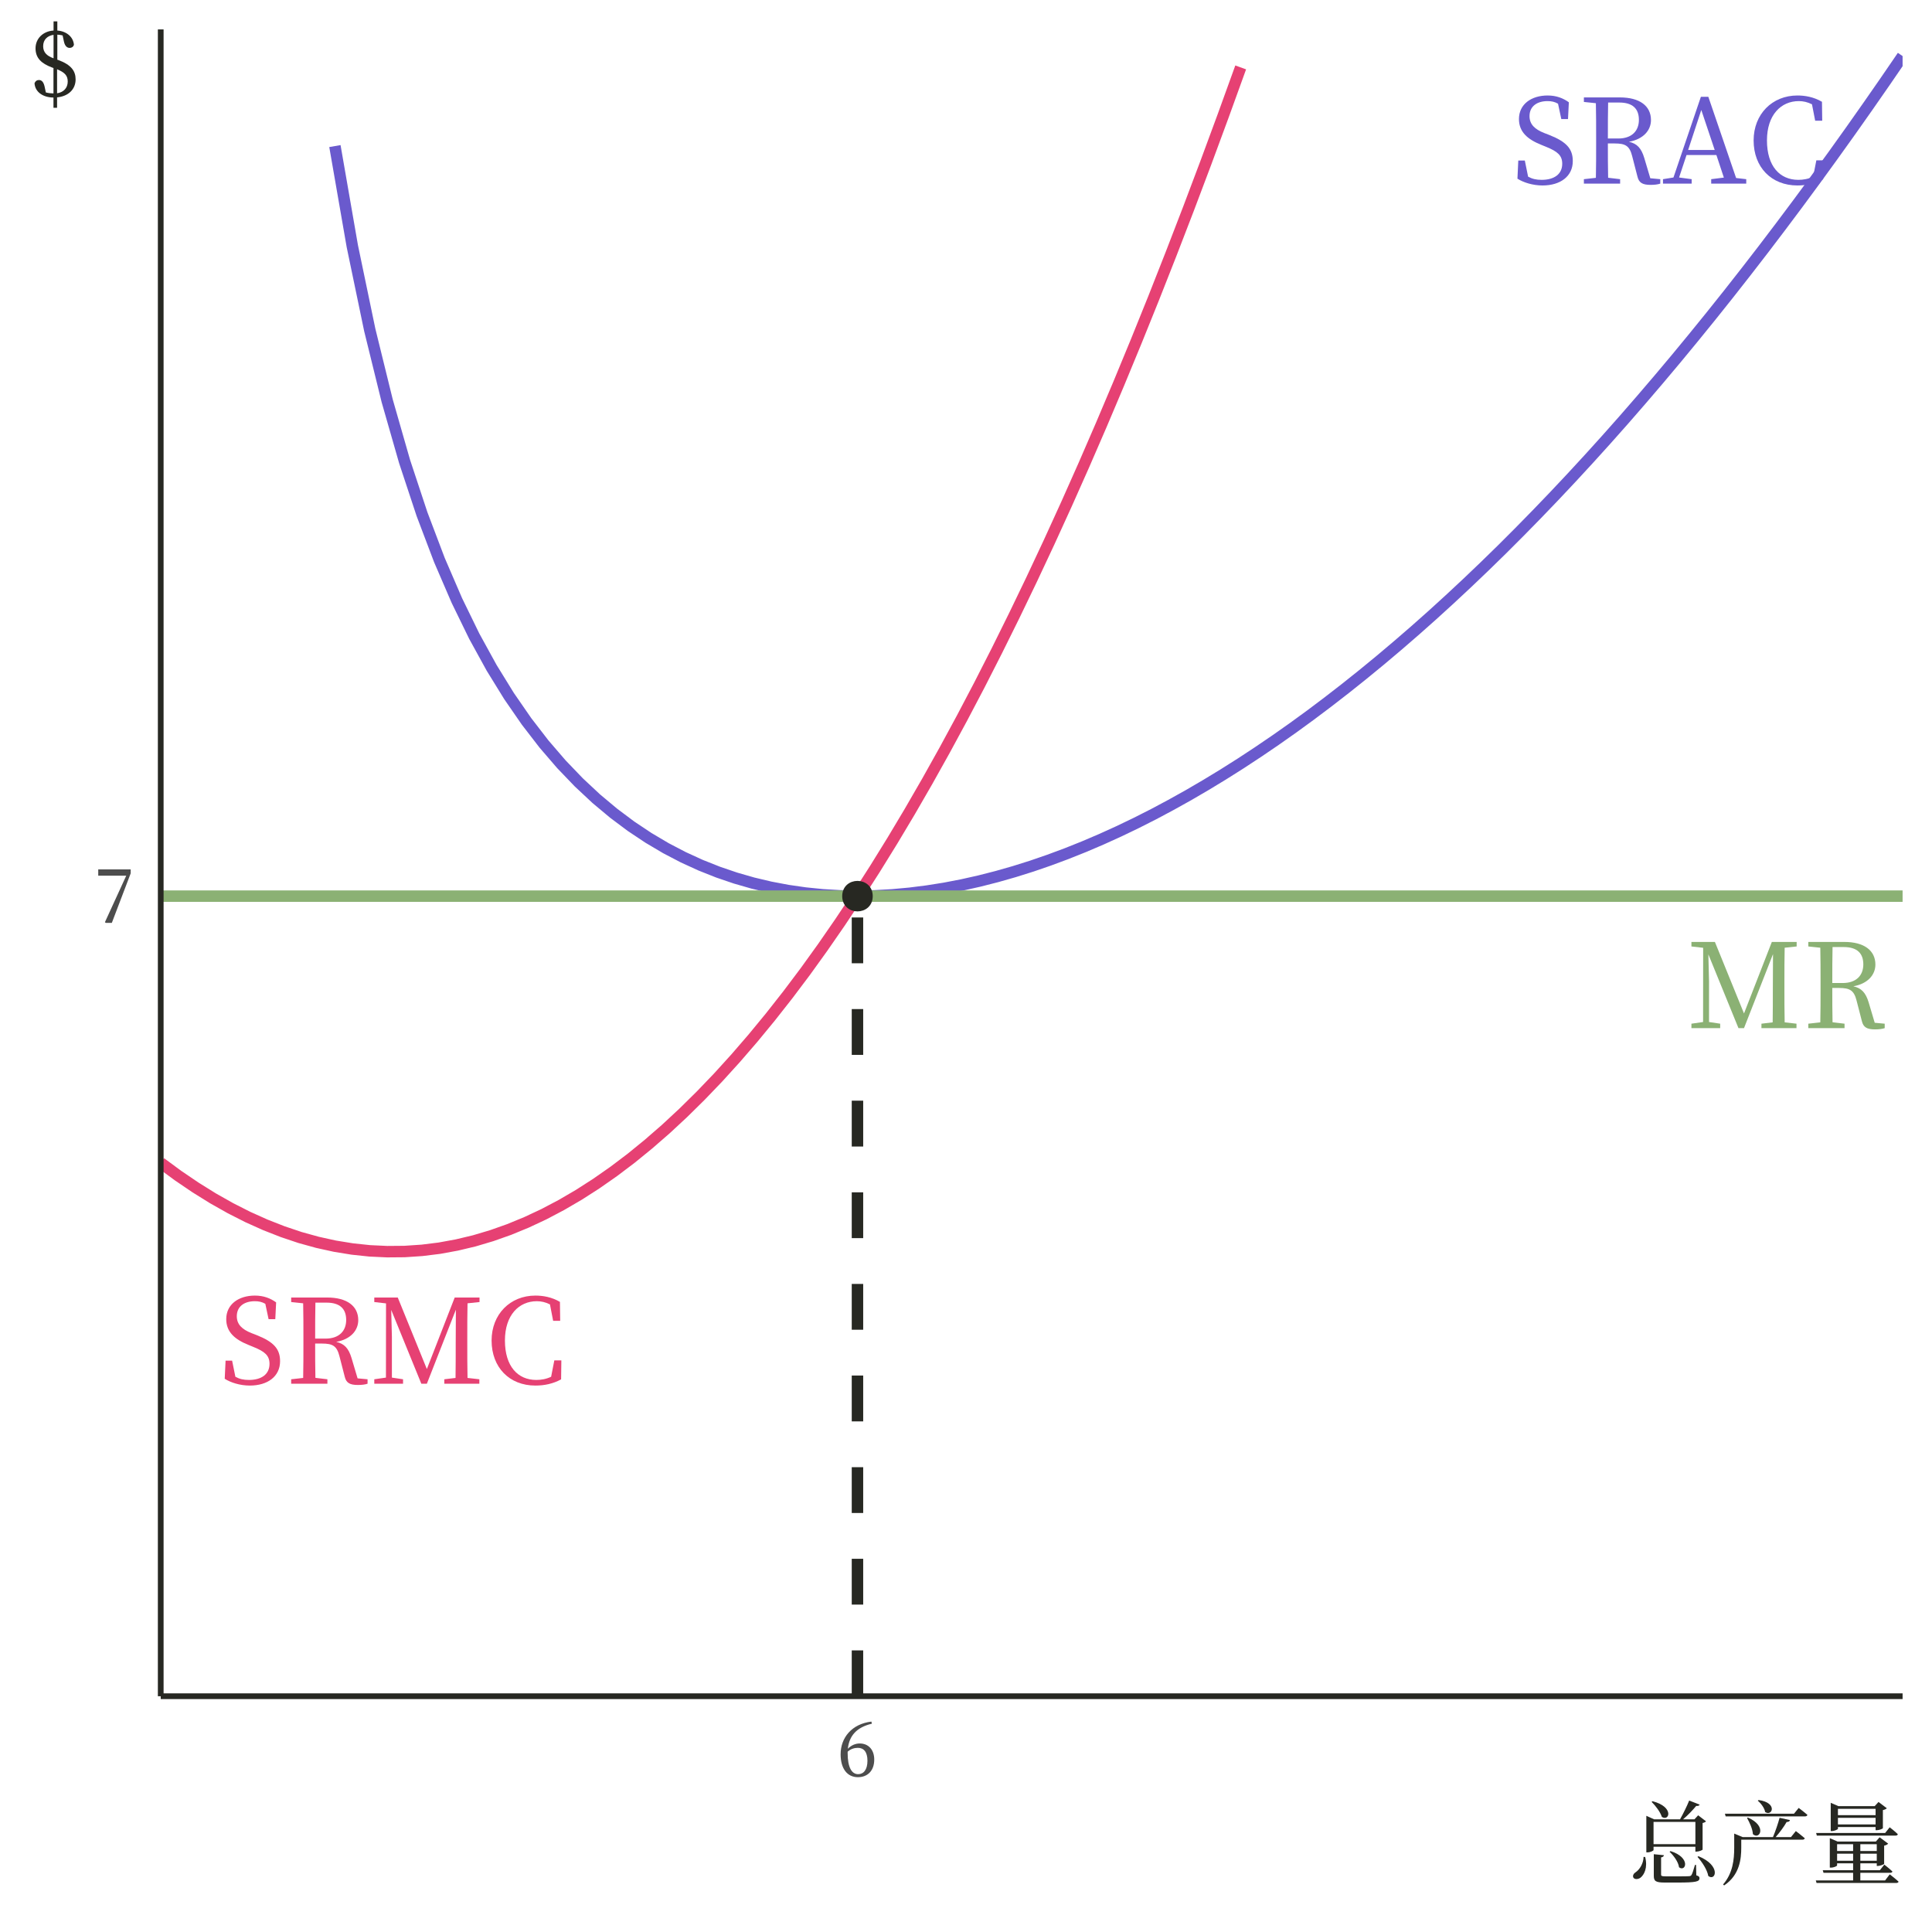
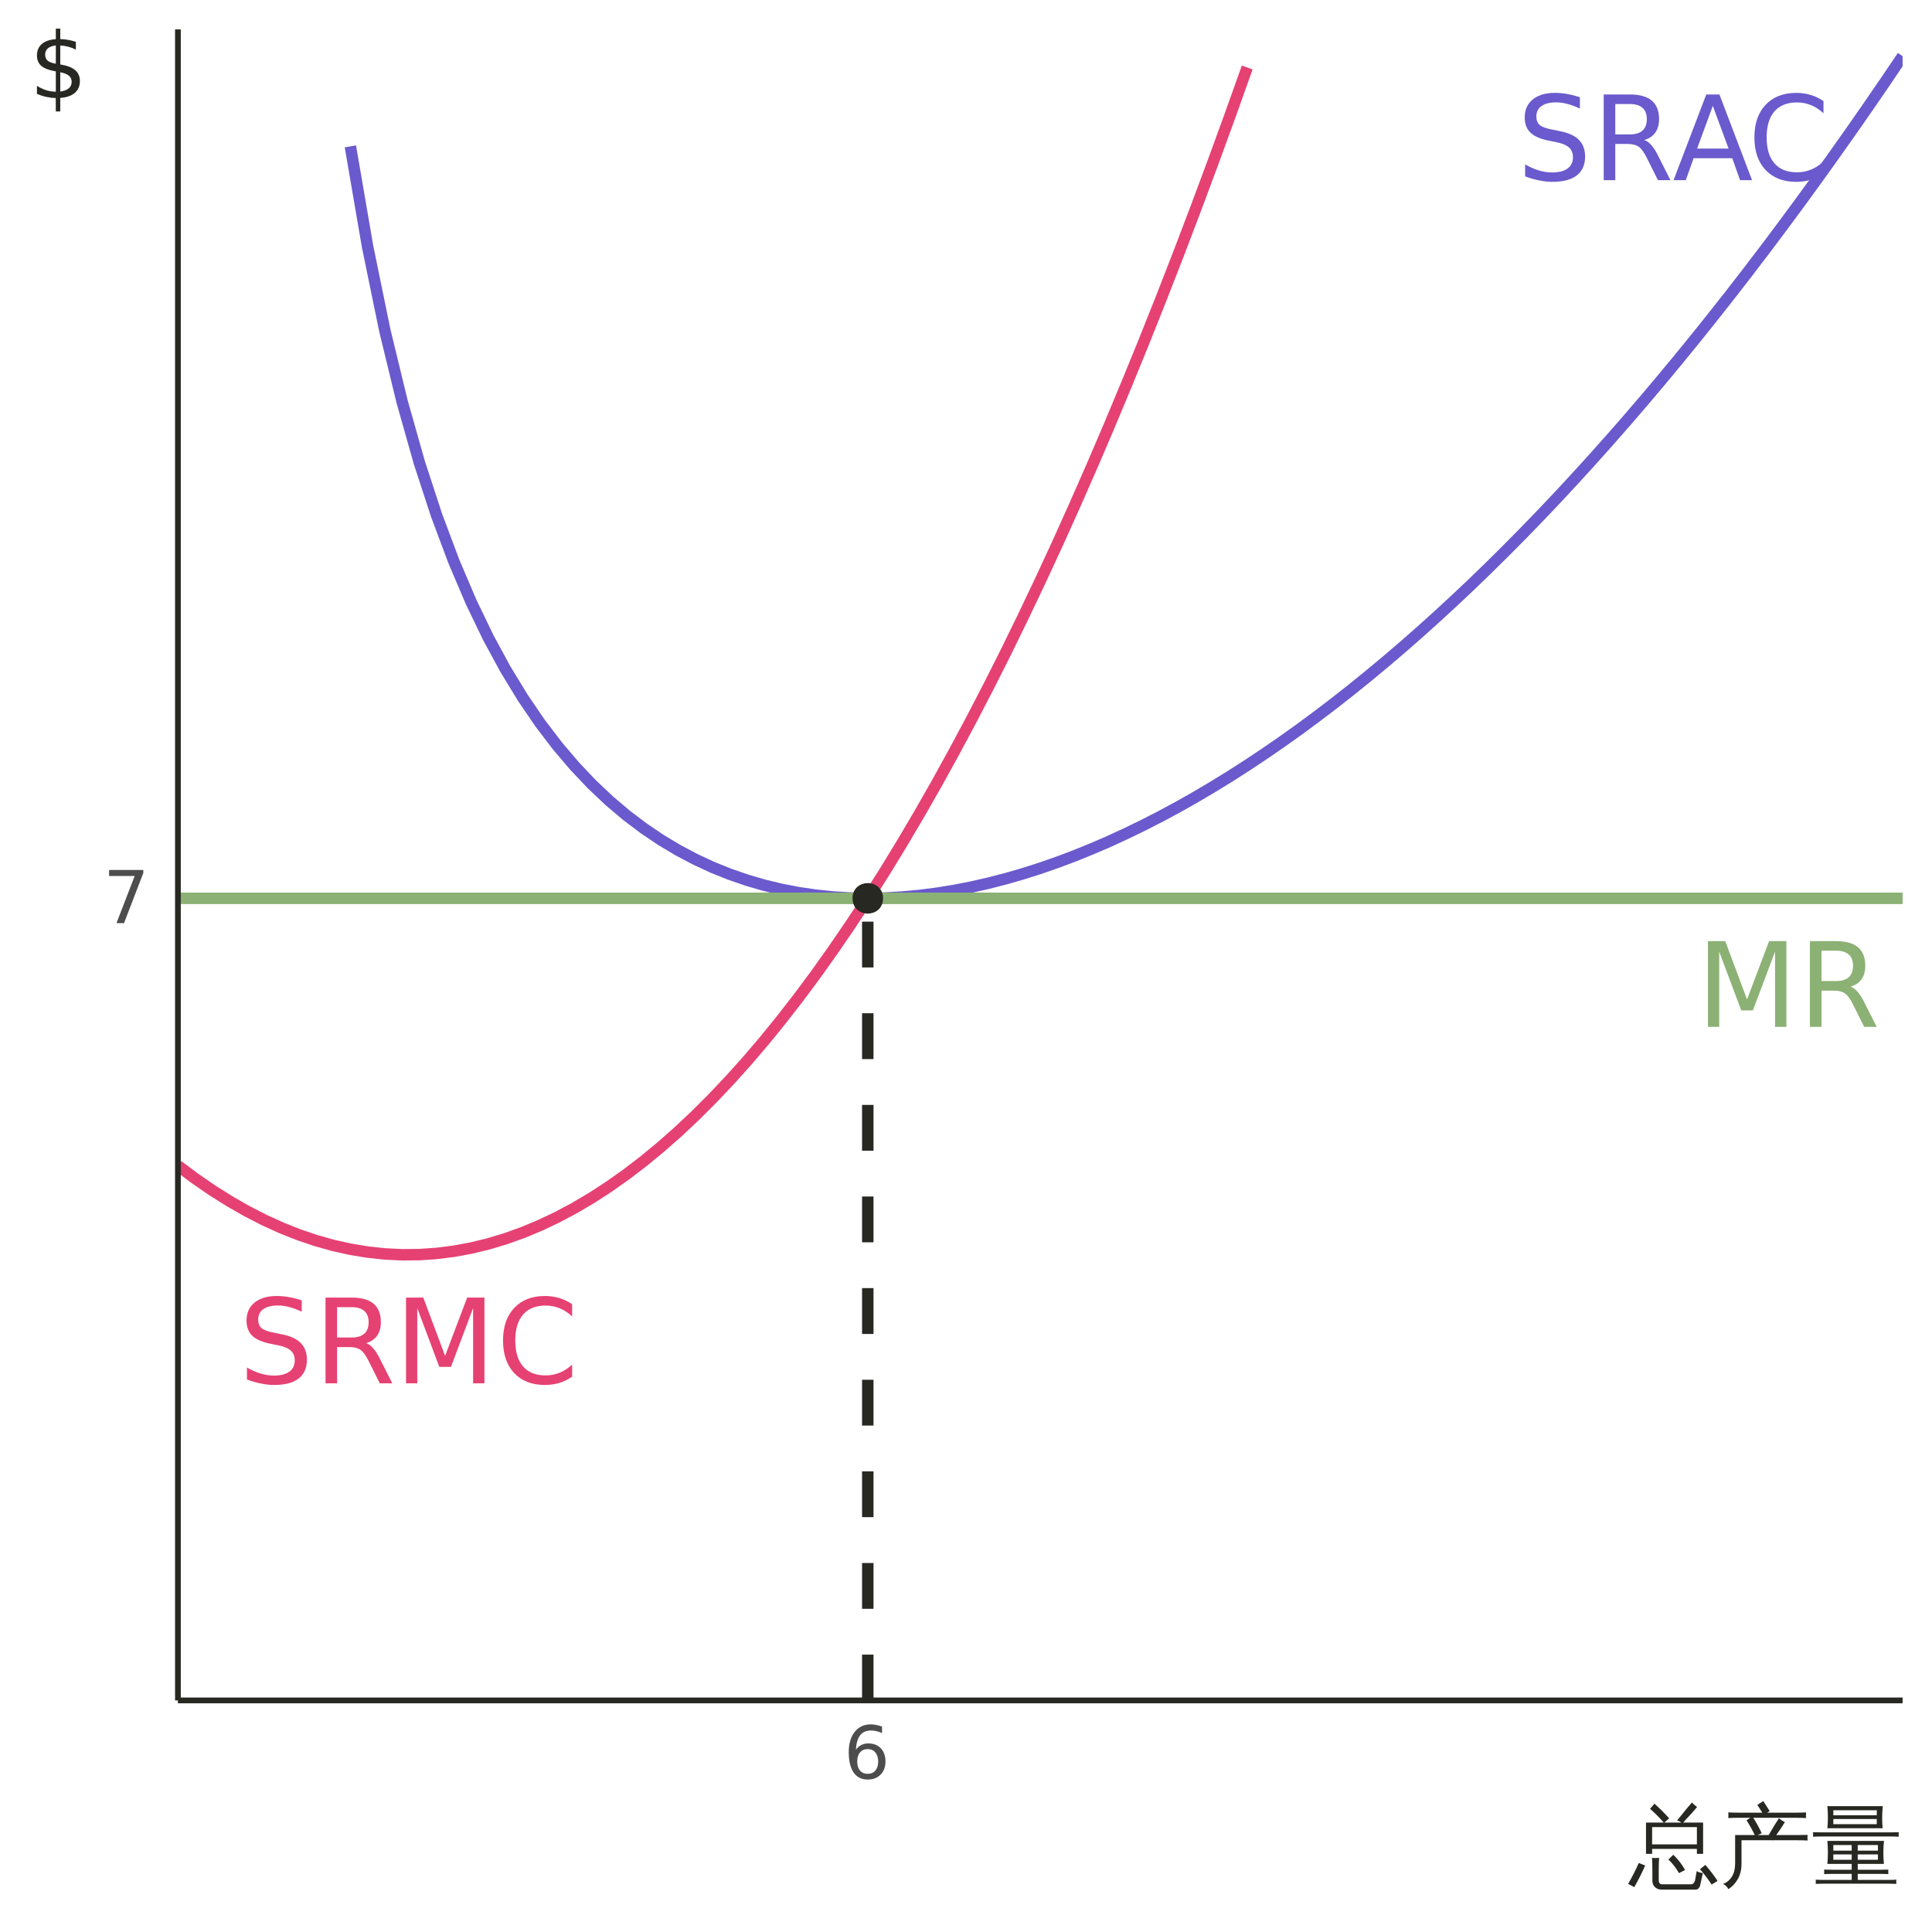
- <svg xmlns="http://www.w3.org/2000/svg" xmlns:xlink="http://www.w3.org/1999/xlink" width="360pt" height="360pt" viewBox="0 0 360 360" version="1.1">
+ <svg xmlns="http://www.w3.org/2000/svg" xmlns:xlink="http://www.w3.org/1999/xlink" width="360" height="360" viewBox="0 0 360 360">
  <defs>
    <g>
-       <symbol overflow="visible" id="glyph0-0">
-         <path style="stroke:none;" d="M 2.188 2.625 L 19.719 2.625 L 19.719 -19.281 L 2.188 -19.281 Z M 10.953 -9.219 L 3.984 -18.188 L 17.922 -18.188 Z M 11.656 -8.328 L 18.625 -17.281 L 18.625 0.641 Z M 3.984 1.531 L 10.953 -7.422 L 17.922 1.531 Z M 3.281 -17.281 L 10.25 -8.328 L 3.281 0.641 Z M 3.281 -17.281 " />
-       </symbol>
-       <symbol overflow="visible" id="glyph0-1">
-         <path style="stroke:none;" d="M 6 -9.438 C 4.266 -10.125 3.281 -11.047 3.281 -12.578 C 3.281 -14.422 4.703 -15.375 6.641 -15.375 C 7.375 -15.375 7.969 -15.25 8.594 -14.891 L 9.203 -12.031 L 10.453 -12.031 L 10.609 -15.156 C 9.547 -15.922 8.281 -16.422 6.656 -16.422 C 3.641 -16.422 1.312 -14.812 1.312 -12.031 C 1.312 -9.609 2.953 -8.234 5.453 -7.234 L 6.359 -6.859 C 8.5 -6 9.375 -5.25 9.375 -3.703 C 9.375 -1.75 7.859 -0.703 5.547 -0.703 C 4.516 -0.703 3.797 -0.875 3.016 -1.297 L 2.406 -4.297 L 1.188 -4.297 L 1.031 -0.922 C 2.125 -0.219 3.875 0.344 5.703 0.344 C 9.031 0.344 11.344 -1.359 11.344 -4.203 C 11.344 -6.469 10.172 -7.797 6.969 -9.062 Z M 6 -9.438 " />
-       </symbol>
-       <symbol overflow="visible" id="glyph0-2">
-         <path style="stroke:none;" d="M 5.547 -8.406 C 5.547 -10.891 5.547 -12.984 5.594 -15.109 L 7.672 -15.109 C 10.188 -15.109 11.328 -13.938 11.328 -11.875 C 11.328 -9.875 10.062 -8.406 7.484 -8.406 Z M 13.453 -1 L 12.328 -4.781 C 11.781 -6.609 10.969 -7.469 9.469 -7.797 C 12.203 -8.281 13.578 -9.969 13.578 -11.844 C 13.578 -14.5 11.438 -16.062 7.797 -16.062 L 1.078 -16.062 L 1.078 -15.219 L 3.312 -14.984 C 3.359 -12.875 3.359 -10.75 3.359 -8.609 L 3.359 -7.422 C 3.359 -5.281 3.359 -3.172 3.312 -1.078 L 1.078 -0.828 L 1.078 0 L 7.828 0 L 7.828 -0.828 L 5.594 -1.094 C 5.547 -3.156 5.547 -5.25 5.547 -7.484 L 6.812 -7.484 C 8.812 -7.484 9.594 -7.047 10.078 -5.109 L 11.062 -1.297 C 11.328 -0.172 12 0.234 13.5 0.234 C 14.234 0.234 14.859 0.156 15.312 0 L 15.312 -0.828 Z M 13.453 -1 " />
-       </symbol>
-       <symbol overflow="visible" id="glyph0-3">
-         <path style="stroke:none;" d="M 4.859 -6.266 L 7.312 -13.719 L 9.812 -6.266 Z M 13.797 -1.047 L 8.625 -16.172 L 7.234 -16.172 L 2.125 -1.141 L 0.172 -0.828 L 0.172 0 L 5.516 0 L 5.516 -0.828 L 3.172 -1.141 L 4.562 -5.328 L 10.125 -5.328 L 11.516 -1.125 L 9.156 -0.828 L 9.156 0 L 15.688 0 L 15.688 -0.828 Z M 13.797 -1.047 " />
-       </symbol>
-       <symbol overflow="visible" id="glyph0-4">
-         <path style="stroke:none;" d="M 12.844 -4.344 L 12.25 -1.297 C 11.328 -0.859 10.391 -0.703 9.484 -0.703 C 6.047 -0.703 3.641 -3.234 3.641 -8.047 C 3.641 -12.812 6.266 -15.375 9.578 -15.375 C 10.391 -15.375 11.188 -15.203 12.031 -14.781 L 12.625 -11.719 L 13.938 -11.719 L 13.891 -15.25 C 12.312 -16.172 10.688 -16.422 9.312 -16.422 C 4.625 -16.422 1.156 -12.953 1.156 -8.047 C 1.156 -3.047 4.469 0.344 9.312 0.344 C 11.016 0.344 12.625 0 14.109 -0.812 L 14.156 -4.344 Z M 12.844 -4.344 " />
-       </symbol>
-       <symbol overflow="visible" id="glyph0-5">
-         <path style="stroke:none;" d="M 20.531 -15.219 L 20.531 -16.062 L 15.906 -16.062 L 10.719 -2.734 L 5.297 -16.062 L 0.922 -16.062 L 0.922 -15.219 L 3.109 -14.969 L 3.094 -1.141 L 0.922 -0.828 L 0.922 0 L 6.281 0 L 6.281 -0.828 L 4.203 -1.141 L 4.203 -8.734 C 4.203 -8.844 4.125 -11.656 4.078 -13.75 L 9.688 0 L 10.719 0 L 16.125 -13.797 L 16.094 -7.359 C 16.094 -5.25 16.094 -3.156 16.062 -1.078 L 13.969 -0.828 L 13.969 0 L 20.5 0 L 20.5 -0.828 L 18.297 -1.078 C 18.25 -3.203 18.25 -5.328 18.25 -7.422 L 18.25 -8.609 C 18.25 -10.75 18.25 -12.906 18.297 -14.984 Z M 20.531 -15.219 " />
-       </symbol>
-       <symbol overflow="visible" id="glyph1-0">
-         <path style="stroke:none;" d="M 1.359 1.625 L 12.234 1.625 L 12.234 -11.969 L 1.359 -11.969 Z M 6.797 -5.719 L 2.469 -11.281 L 11.125 -11.281 Z M 7.234 -5.172 L 11.547 -10.719 L 11.547 0.391 Z M 2.469 0.953 L 6.797 -4.609 L 11.125 0.953 Z M 2.031 -10.719 L 6.359 -5.172 L 2.031 0.391 Z M 2.031 -10.719 " />
-       </symbol>
-       <symbol overflow="visible" id="glyph1-1">
-         <path style="stroke:none;" d="M 0.75 -9.969 L 0.75 -8.797 L 5.969 -8.797 L 2 -0.141 L 2.141 0 L 3.281 0 L 6.797 -9.234 L 6.797 -9.969 Z M 0.75 -9.969 " />
-       </symbol>
-       <symbol overflow="visible" id="glyph1-2">
-         <path style="stroke:none;" d="M 1.906 -4.562 C 2.484 -5.094 3.188 -5.281 3.812 -5.281 C 4.875 -5.281 5.594 -4.547 5.594 -2.875 C 5.594 -1.203 4.875 -0.375 3.859 -0.375 C 2.641 -0.375 1.906 -1.688 1.906 -4.266 Z M 6.328 -10.172 C 2.656 -9.734 0.594 -7.156 0.594 -4.078 C 0.594 -1.406 1.828 0.188 3.812 0.188 C 5.609 0.188 6.859 -1 6.859 -3.094 C 6.859 -4.922 5.781 -6.094 4.156 -6.094 C 3.344 -6.094 2.562 -5.75 1.938 -5.109 C 2.203 -7.547 3.578 -9.109 6.422 -9.781 Z M 6.328 -10.172 " />
-       </symbol>
-       <symbol overflow="visible" id="glyph2-0">
-         <path style="stroke:none;" d="M 1.703 2.047 L 15.297 2.047 L 15.297 -14.953 L 1.703 -14.953 Z M 8.5 -7.156 L 3.094 -14.109 L 13.906 -14.109 Z M 9.047 -6.453 L 14.453 -13.406 L 14.453 0.5 Z M 3.094 1.188 L 8.5 -5.766 L 13.906 1.188 Z M 2.547 -13.406 L 7.953 -6.453 L 2.547 0.5 Z M 2.547 -13.406 " />
-       </symbol>
-       <symbol overflow="visible" id="glyph2-1">
-         <path style="stroke:none;" d="M 4.234 -14.125 C 4.969 -13.406 5.859 -12.234 6.141 -11.328 C 7.516 -10.406 8.531 -13.172 4.406 -14.25 Z M 2.734 -3.875 C 2.719 -2.625 1.969 -1.484 1.281 -1.031 C 0.906 -0.797 0.656 -0.406 0.828 -0.031 C 1.047 0.359 1.703 0.328 2.141 0.016 C 2.844 -0.516 3.547 -1.859 3.031 -3.859 Z M 12.391 -10.391 L 12.391 -6.25 L 4.594 -6.25 L 4.594 -10.391 Z M 12.391 -5.766 L 12.391 -4.859 L 12.594 -4.859 C 13.062 -4.859 13.719 -5.141 13.734 -5.234 L 13.734 -10.188 C 14.047 -10.25 14.281 -10.391 14.375 -10.5 L 12.906 -11.625 L 12.219 -10.875 L 10.094 -10.875 C 11.016 -11.656 11.938 -12.641 12.547 -13.375 C 12.906 -13.328 13.109 -13.438 13.188 -13.609 L 11.234 -14.375 C 10.828 -13.344 10.109 -11.906 9.531 -10.875 L 4.703 -10.875 L 3.25 -11.531 L 3.25 -4.719 L 3.453 -4.719 C 4 -4.719 4.594 -5.016 4.594 -5.156 L 4.594 -5.766 Z M 7.578 -4.828 C 8.344 -4.125 9.219 -2.938 9.344 -1.938 C 10.594 -0.984 11.625 -3.734 7.766 -4.953 Z M 12.516 -2.375 L 12.312 -2.375 C 12.047 -1.484 11.844 -0.781 11.672 -0.516 C 11.578 -0.359 11.484 -0.312 11.25 -0.281 C 10.969 -0.25 10.172 -0.25 9.188 -0.25 L 6.875 -0.25 C 6.094 -0.25 6 -0.328 6 -0.578 L 6 -3.781 C 6.328 -3.828 6.5 -3.984 6.531 -4.188 L 4.641 -4.375 L 4.641 -0.359 C 4.641 0.656 5 0.906 6.719 0.906 L 9.094 0.906 C 12.5 0.906 13.156 0.734 13.156 0.109 C 13.156 -0.156 13.031 -0.312 12.562 -0.438 Z M 12.781 -3.875 C 13.609 -2.969 14.594 -1.484 14.797 -0.312 C 16.172 0.734 17.25 -2.25 12.969 -4 Z M 12.781 -3.875 " />
-       </symbol>
-       <symbol overflow="visible" id="glyph2-2">
-         <path style="stroke:none;" d="M 7.016 -14.344 C 7.609 -13.859 8.266 -12.984 8.391 -12.234 C 9.703 -11.344 10.797 -13.969 7.172 -14.469 Z M 13.203 -7.562 L 10.344 -7.562 C 11.125 -8.453 11.922 -9.531 12.391 -10.375 C 12.766 -10.375 12.969 -10.516 13.016 -10.734 L 11.078 -11.156 C 10.797 -10.094 10.312 -8.672 9.844 -7.562 L 4.203 -7.562 L 2.625 -8.219 L 2.625 -5.578 C 2.625 -3.391 2.375 -0.828 0.547 1.266 L 0.75 1.438 C 3.672 -0.516 3.938 -3.547 3.938 -5.594 L 3.938 -7.078 L 15.312 -7.078 C 15.531 -7.078 15.719 -7.156 15.781 -7.344 C 15.141 -7.906 14.109 -8.688 14.109 -8.688 Z M 5.016 -11.125 C 5.484 -10.297 6.047 -9.094 6.109 -8.109 C 7.375 -6.969 8.812 -9.641 5.172 -11.203 Z M 13.766 -11.922 L 0.891 -11.922 L 1.031 -11.422 L 15.812 -11.422 C 16.047 -11.422 16.219 -11.516 16.266 -11.703 C 15.641 -12.25 14.641 -13 14.641 -13 Z M 13.766 -11.922 " />
-       </symbol>
-       <symbol overflow="visible" id="glyph2-3">
-         <path style="stroke:none;" d="M 11.969 -12.828 L 11.969 -11.656 L 4.953 -11.656 L 4.953 -12.828 Z M 4.953 -9.922 L 4.953 -11.156 L 11.969 -11.156 L 11.969 -9.922 Z M 4.953 -9.438 L 11.969 -9.438 L 11.969 -8.844 L 12.188 -8.844 C 12.625 -8.844 13.312 -9.109 13.328 -9.234 L 13.328 -12.594 C 13.672 -12.672 13.938 -12.797 14.062 -12.938 L 12.516 -14.109 L 11.797 -13.328 L 5.047 -13.328 L 3.609 -13.953 L 3.609 -8.688 L 3.797 -8.688 C 4.328 -8.688 4.953 -9 4.953 -9.109 Z M 15.688 -7.844 C 15.922 -7.844 16.078 -7.922 16.109 -8.109 C 15.562 -8.656 14.594 -9.391 14.594 -9.391 L 13.75 -8.328 L 0.891 -8.328 L 1.016 -7.844 Z M 4.797 -3.156 L 4.797 -4.469 L 7.781 -4.469 L 7.781 -3.156 Z M 7.781 -6.234 L 7.781 -4.969 L 4.797 -4.969 L 4.797 -6.234 Z M 12.188 -6.234 L 12.188 -4.969 L 9.125 -4.969 L 9.125 -6.234 Z M 9.125 -3.156 L 9.125 -4.469 L 12.188 -4.469 L 12.188 -3.156 Z M 13.734 0.516 L 9.125 0.516 L 9.125 -0.906 L 14.656 -0.906 C 14.891 -0.906 15.062 -0.969 15.109 -1.156 C 14.531 -1.703 13.594 -2.438 13.594 -2.438 L 12.766 -1.391 L 9.125 -1.391 L 9.125 -2.672 L 12.188 -2.672 L 12.188 -2.188 L 12.406 -2.188 C 12.828 -2.188 13.547 -2.484 13.562 -2.578 L 13.562 -5.969 C 13.906 -6.031 14.188 -6.188 14.312 -6.344 L 12.719 -7.531 L 12.016 -6.734 L 4.891 -6.734 L 3.438 -7.359 L 3.438 -1.875 L 3.625 -1.875 C 4.203 -1.875 4.797 -2.156 4.797 -2.297 L 4.797 -2.672 L 7.781 -2.672 L 7.781 -1.391 L 2.125 -1.391 L 2.266 -0.906 L 7.781 -0.906 L 7.781 0.516 L 0.828 0.516 L 0.969 0.984 L 15.812 0.984 C 16.047 0.984 16.219 0.906 16.25 0.734 C 15.641 0.172 14.609 -0.625 14.609 -0.625 Z M 13.734 0.516 " />
-       </symbol>
-       <symbol overflow="visible" id="glyph2-4">
-         <path style="stroke:none;" d="M 5.156 -5.031 C 6.562 -4.453 7.141 -3.875 7.141 -2.75 C 7.141 -1.547 6.359 -0.734 5.156 -0.562 Z M 4.5 -7.078 C 3.25 -7.516 2.562 -8.188 2.562 -9.328 C 2.562 -10.562 3.359 -11.281 4.5 -11.453 Z M 5.203 -6.812 L 5.203 -11.484 C 5.531 -11.469 5.844 -11.422 6.188 -11.344 L 6.438 -10.172 C 6.641 -9.25 7.109 -9.016 7.5 -9.016 C 7.875 -9.016 8.172 -9.203 8.297 -9.594 C 8.172 -11.078 6.906 -12.125 5.203 -12.25 L 5.203 -13.953 L 4.5 -13.953 L 4.5 -12.25 C 2.531 -12.125 1.141 -10.75 1.141 -8.938 C 1.141 -7.109 2.25 -6.109 4.188 -5.375 L 4.484 -5.266 L 4.484 -0.531 C 4.016 -0.547 3.531 -0.594 3.062 -0.719 L 2.812 -1.891 C 2.594 -2.781 2.203 -3.031 1.766 -3.031 C 1.375 -3.031 1.125 -2.828 0.953 -2.438 C 1.047 -0.828 2.484 0.219 4.484 0.234 L 4.484 2.141 L 5.156 2.141 L 5.156 0.203 C 7.281 0 8.609 -1.312 8.609 -3.141 C 8.609 -4.672 7.844 -5.859 5.328 -6.781 Z M 5.203 -6.812 " />
-       </symbol>
+       <g id="glyph-0-0">
+         <path d="M 1.094 3.875 L 1.094 -15.453 L 12.047 -15.453 L 12.047 3.875 Z M 2.328 2.656 L 10.828 2.656 L 10.828 -14.219 L 2.328 -14.219 Z M 2.328 2.656 " />
+       </g>
+       <g id="glyph-0-1">
+         <path d="M 11.719 -15.453 L 11.719 -13.344 C 10.906 -13.727 10.133 -14.016 9.406 -14.203 C 8.676 -14.398 7.973 -14.5 7.297 -14.5 C 6.117 -14.5 5.207 -14.27 4.562 -13.812 C 3.926 -13.363 3.609 -12.719 3.609 -11.875 C 3.609 -11.164 3.82 -10.629 4.25 -10.266 C 4.676 -9.91 5.477 -9.625 6.656 -9.406 L 7.969 -9.141 C 9.582 -8.828 10.77 -8.285 11.531 -7.516 C 12.301 -6.742 12.688 -5.707 12.688 -4.406 C 12.688 -2.852 12.164 -1.676 11.125 -0.875 C 10.094 -0.082 8.57 0.312 6.562 0.312 C 5.812 0.312 5.008 0.223 4.156 0.047 C 3.301 -0.117 2.422 -0.367 1.516 -0.703 L 1.516 -2.938 C 2.391 -2.438 3.242 -2.062 4.078 -1.812 C 4.922 -1.562 5.75 -1.438 6.562 -1.438 C 7.801 -1.438 8.754 -1.68 9.422 -2.172 C 10.086 -2.66 10.422 -3.352 10.422 -4.25 C 10.422 -5.031 10.18 -5.641 9.703 -6.078 C 9.223 -6.523 8.438 -6.859 7.344 -7.078 L 6.016 -7.344 C 4.41 -7.656 3.242 -8.156 2.516 -8.844 C 1.797 -9.531 1.438 -10.484 1.438 -11.703 C 1.438 -13.109 1.93 -14.219 2.922 -15.031 C 3.922 -15.852 5.297 -16.266 7.047 -16.266 C 7.797 -16.266 8.555 -16.195 9.328 -16.062 C 10.109 -15.926 10.906 -15.723 11.719 -15.453 Z M 11.719 -15.453 " />
+       </g>
+       <g id="glyph-0-2">
+         <path d="M 9.719 -7.484 C 10.188 -7.328 10.641 -6.992 11.078 -6.484 C 11.516 -5.973 11.953 -5.266 12.391 -4.359 L 14.594 0 L 12.266 0 L 10.219 -4.094 C 9.695 -5.164 9.188 -5.875 8.688 -6.219 C 8.195 -6.57 7.52 -6.75 6.656 -6.75 L 4.312 -6.75 L 4.312 0 L 2.156 0 L 2.156 -15.969 L 7.031 -15.969 C 8.852 -15.969 10.211 -15.586 11.109 -14.828 C 12.016 -14.066 12.469 -12.914 12.469 -11.375 C 12.469 -10.363 12.234 -9.523 11.766 -8.859 C 11.297 -8.203 10.613 -7.742 9.719 -7.484 Z M 4.312 -14.188 L 4.312 -8.531 L 7.031 -8.531 C 8.07 -8.531 8.859 -8.77 9.391 -9.25 C 9.922 -9.727 10.188 -10.438 10.188 -11.375 C 10.188 -12.301 9.922 -13 9.391 -13.469 C 8.859 -13.945 8.07 -14.188 7.031 -14.188 Z M 4.312 -14.188 " />
+       </g>
+       <g id="glyph-0-3">
+         <path d="M 7.484 -13.844 L 4.562 -5.891 L 10.422 -5.891 Z M 6.266 -15.969 L 8.719 -15.969 L 14.797 0 L 12.562 0 L 11.109 -4.094 L 3.906 -4.094 L 2.453 0 L 0.172 0 Z M 6.266 -15.969 " />
+       </g>
+       <g id="glyph-0-4">
+         <path d="M 14.109 -14.734 L 14.109 -12.469 C 13.379 -13.145 12.602 -13.648 11.781 -13.984 C 10.957 -14.316 10.082 -14.484 9.156 -14.484 C 7.332 -14.484 5.938 -13.926 4.969 -12.812 C 4 -11.695 3.516 -10.082 3.516 -7.969 C 3.516 -5.863 4 -4.254 4.969 -3.141 C 5.938 -2.023 7.332 -1.469 9.156 -1.469 C 10.082 -1.469 10.957 -1.633 11.781 -1.969 C 12.602 -2.301 13.379 -2.805 14.109 -3.484 L 14.109 -1.234 C 13.348 -0.711 12.547 -0.32 11.703 -0.062 C 10.859 0.188 9.969 0.312 9.031 0.312 C 6.613 0.312 4.707 -0.426 3.312 -1.906 C 1.926 -3.383 1.234 -5.406 1.234 -7.969 C 1.234 -10.531 1.926 -12.551 3.312 -14.031 C 4.707 -15.52 6.613 -16.266 9.031 -16.266 C 9.988 -16.266 10.891 -16.133 11.734 -15.875 C 12.578 -15.625 13.367 -15.242 14.109 -14.734 Z M 14.109 -14.734 " />
+       </g>
+       <g id="glyph-0-5">
+         <path d="M 2.156 -15.969 L 5.375 -15.969 L 9.438 -5.109 L 13.547 -15.969 L 16.766 -15.969 L 16.766 0 L 14.656 0 L 14.656 -14.016 L 10.531 -3.062 L 8.359 -3.062 L 4.25 -14.016 L 4.25 0 L 2.156 0 Z M 2.156 -15.969 " />
+       </g>
+       <g id="glyph-1-0">
+         <path d="M 0.672 2.406 L 0.672 -9.578 L 7.469 -9.578 L 7.469 2.406 Z M 1.438 1.641 L 6.719 1.641 L 6.719 -8.828 L 1.438 -8.828 Z M 1.438 1.641 " />
+       </g>
+       <g id="glyph-1-1">
+         <path d="M 1.109 -9.906 L 7.484 -9.906 L 7.484 -9.344 L 3.891 0 L 2.484 0 L 5.875 -8.781 L 1.109 -8.781 Z M 1.109 -9.906 " />
+       </g>
+       <g id="glyph-1-2">
+         <path d="M 4.484 -5.484 C 3.879 -5.484 3.398 -5.273 3.047 -4.859 C 2.703 -4.453 2.531 -3.891 2.531 -3.172 C 2.531 -2.461 2.703 -1.898 3.047 -1.484 C 3.398 -1.078 3.879 -0.875 4.484 -0.875 C 5.086 -0.875 5.562 -1.078 5.906 -1.484 C 6.258 -1.898 6.438 -2.461 6.438 -3.172 C 6.438 -3.891 6.258 -4.453 5.906 -4.859 C 5.562 -5.273 5.086 -5.484 4.484 -5.484 Z M 7.156 -9.688 L 7.156 -8.469 C 6.812 -8.625 6.469 -8.742 6.125 -8.828 C 5.781 -8.91 5.441 -8.953 5.109 -8.953 C 4.223 -8.953 3.547 -8.656 3.078 -8.062 C 2.617 -7.469 2.352 -6.566 2.281 -5.359 C 2.539 -5.742 2.867 -6.035 3.266 -6.234 C 3.66 -6.441 4.094 -6.547 4.562 -6.547 C 5.562 -6.547 6.348 -6.242 6.922 -5.641 C 7.504 -5.035 7.797 -4.211 7.797 -3.172 C 7.797 -2.16 7.492 -1.348 6.891 -0.734 C 6.285 -0.117 5.484 0.188 4.484 0.188 C 3.336 0.188 2.461 -0.25 1.859 -1.125 C 1.254 -2 0.953 -3.27 0.953 -4.938 C 0.953 -6.508 1.32 -7.758 2.062 -8.688 C 2.801 -9.625 3.801 -10.094 5.062 -10.094 C 5.395 -10.094 5.734 -10.055 6.078 -9.984 C 6.422 -9.922 6.781 -9.82 7.156 -9.688 Z M 7.156 -9.688 " />
+       </g>
+       <g id="glyph-2-0">
+         <path d="M 0.562 0 L 0.562 -11.328 L 5.078 -11.328 L 5.078 0 Z M 1.125 -0.562 L 4.516 -0.562 L 4.516 -10.766 L 1.125 -10.766 Z M 1.125 -0.562 " />
+       </g>
+       <g id="glyph-2-1">
+         <path d="M 4.328 -4.453 L 3.188 -4.453 L 3.188 -10.281 L 6.5 -10.281 C 5.707 -11.195 4.852 -12.051 3.938 -12.844 L 4.766 -13.797 C 5.734 -12.941 6.645 -12.031 7.5 -11.062 L 6.609 -10.281 L 9.766 -10.281 C 9.523 -10.477 9.258 -10.609 8.969 -10.672 L 9.75 -11.609 C 10.414 -12.441 10.758 -12.867 10.781 -12.891 L 11.75 -14.016 C 12.039 -13.703 12.359 -13.422 12.703 -13.172 L 11.734 -12.047 L 10.625 -10.859 L 10.125 -10.281 L 13.828 -10.281 L 13.828 -4.453 L 12.672 -4.453 L 12.672 -5.375 L 4.328 -5.375 Z M 12.672 -9.438 L 4.328 -9.438 L 4.328 -6.219 L 12.672 -6.219 Z M 15.422 1.266 C 14.754 0.254 14.031 -0.695 13.25 -1.594 L 14.25 -2.391 C 15.07 -1.461 15.828 -0.469 16.516 0.594 Z M 9.328 -0.859 C 8.797 -1.816 8.141 -2.66 7.359 -3.391 L 8.266 -4.281 C 9.141 -3.469 9.875 -2.52 10.469 -1.438 Z M 12.641 -1.234 C 12.953 -1.035 13.332 -0.914 13.781 -0.875 L 13.297 1.328 C 13.254 1.578 13.156 1.785 13 1.953 C 12.844 2.129 12.656 2.219 12.438 2.219 L 6.125 2.219 C 5.625 2.219 5.207 2.066 4.875 1.766 C 4.539 1.461 4.375 1.055 4.375 0.547 L 4.375 -1.391 C 4.375 -2.172 4.352 -2.941 4.312 -3.703 C 4.75 -3.66 5.188 -3.66 5.625 -3.703 C 5.582 -2.941 5.562 -2.172 5.562 -1.391 L 5.562 0.547 C 5.562 0.723 5.613 0.879 5.719 1.016 C 5.832 1.148 5.973 1.219 6.141 1.219 L 11.594 1.219 C 11.781 1.219 11.938 1.145 12.062 1 C 12.195 0.863 12.285 0.691 12.328 0.484 Z M -0.141 1.141 C 0.586 -0.109 1.25 -1.406 1.844 -2.75 L 3.031 -2.281 C 2.426 -0.883 1.75 0.457 1 1.75 Z M -0.141 1.141 " />
+       </g>
+       <g id="glyph-2-2">
+         <path d="M 2.797 -2.609 L 2.797 -7.953 L 6.453 -7.953 C 6.004 -8.898 5.492 -9.816 4.922 -10.703 L 5.625 -11.172 L 3.453 -11.172 C 2.805 -11.172 2.16 -11.156 1.516 -11.125 C 1.555 -11.477 1.555 -11.828 1.516 -12.172 C 2.16 -12.141 2.805 -12.125 3.453 -12.125 L 7.859 -12.125 L 6.938 -13.578 L 8.047 -14.281 L 9.234 -12.422 L 8.766 -12.125 L 14.094 -12.125 C 14.738 -12.125 15.379 -12.141 16.016 -12.172 C 15.984 -11.828 15.984 -11.477 16.016 -11.125 C 15.379 -11.156 14.738 -11.172 14.094 -11.172 L 6.172 -11.172 C 6.766 -10.242 7.289 -9.285 7.75 -8.297 L 6.984 -7.953 L 9.047 -7.953 L 10.156 -9.828 L 10.953 -11.078 C 11.297 -10.797 11.664 -10.555 12.062 -10.359 C 11.812 -9.941 11.547 -9.523 11.266 -9.109 L 10.453 -7.953 L 14.359 -7.953 C 15.016 -7.953 15.66 -7.961 16.297 -7.984 C 16.266 -7.641 16.266 -7.289 16.297 -6.938 C 15.66 -6.969 15.016 -6.984 14.359 -6.984 L 9.844 -6.984 L 9.797 -6.922 C 9.773 -6.941 9.75 -6.961 9.719 -6.984 L 3.984 -6.984 L 3.984 -2.609 C 3.984 -1.523 3.758 -0.582 3.312 0.219 C 2.863 1.031 2.27 1.664 1.531 2.125 C 1.32 1.688 0.992 1.363 0.547 1.156 C 1.242 0.895 1.789 0.441 2.188 -0.203 C 2.594 -0.848 2.797 -1.648 2.797 -2.609 Z M 2.797 -2.609 " />
+       </g>
+       <g id="glyph-2-3">
+         <path d="M 15.844 0.359 C 15.801 0.617 15.801 0.879 15.844 1.141 C 15.363 1.117 14.883 1.109 14.406 1.109 L 2.219 1.109 C 1.75 1.109 1.281 1.117 0.812 1.141 C 0.832 0.879 0.832 0.617 0.812 0.359 C 1.281 0.391 1.75 0.406 2.219 0.406 L 7.516 0.406 L 7.516 -0.719 L 3.938 -0.719 C 3.414 -0.719 2.895 -0.703 2.375 -0.672 C 2.406 -0.953 2.406 -1.234 2.375 -1.516 C 2.895 -1.492 3.414 -1.484 3.938 -1.484 L 7.516 -1.484 L 7.516 -2.578 L 2.984 -2.578 C 3.117 -4.004 3.117 -5.43 2.984 -6.859 L 13.531 -6.859 C 13.383 -5.43 13.379 -4.004 13.516 -2.578 L 8.641 -2.578 L 8.641 -1.484 L 12.797 -1.484 C 13.316 -1.484 13.832 -1.492 14.344 -1.516 C 14.32 -1.234 14.32 -0.953 14.344 -0.672 C 13.832 -0.703 13.316 -0.719 12.797 -0.719 L 8.641 -0.719 L 8.641 0.406 L 14.406 0.406 C 14.883 0.406 15.363 0.391 15.844 0.359 Z M 16.281 -8.484 C 16.258 -8.203 16.258 -7.922 16.281 -7.641 C 15.77 -7.672 15.258 -7.688 14.75 -7.688 L 1.859 -7.688 C 1.336 -7.688 0.82 -7.672 0.312 -7.641 C 0.332 -7.922 0.332 -8.203 0.312 -8.484 C 0.832 -8.461 1.348 -8.453 1.859 -8.453 L 14.75 -8.453 C 15.25 -8.453 15.758 -8.461 16.281 -8.484 Z M 2.984 -9.219 C 3.117 -10.602 3.117 -11.977 2.984 -13.344 L 13.312 -13.344 C 13.164 -11.977 13.156 -10.602 13.281 -9.219 Z M 8.641 -5.047 L 12.406 -5.047 L 12.406 -6.094 L 8.641 -6.094 Z M 7.516 -5.047 L 7.516 -6.094 L 4.094 -6.094 L 4.094 -5.047 Z M 8.641 -4.344 L 8.641 -3.344 L 12.406 -3.344 L 12.406 -4.344 Z M 7.516 -4.344 L 4.094 -4.344 L 4.094 -3.344 L 7.516 -3.344 Z M 4.094 -12.578 L 4.094 -11.641 L 12.188 -11.641 L 12.203 -12.578 Z M 4.094 -10.938 L 4.094 -9.984 L 12.188 -9.984 L 12.188 -10.938 Z M 4.094 -10.938 " />
+       </g>
+       <g id="glyph-3-0">
+         <path d="M 0.844 3 L 0.844 -11.984 L 9.344 -11.984 L 9.344 3 Z M 1.797 2.062 L 8.406 2.062 L 8.406 -11.031 L 1.797 -11.031 Z M 1.797 2.062 " />
+       </g>
+       <g id="glyph-3-1">
+         <path d="M 5.75 2.5 L 4.922 2.5 L 4.906 0 C 4.32 -0.008 3.738 -0.078 3.156 -0.203 C 2.582 -0.328 2 -0.516 1.406 -0.766 L 1.406 -2.266 C 1.977 -1.91 2.551 -1.641 3.125 -1.453 C 3.707 -1.273 4.305 -1.18 4.922 -1.172 L 4.922 -4.969 C 3.691 -5.164 2.797 -5.5 2.234 -5.969 C 1.68 -6.445 1.406 -7.102 1.406 -7.938 C 1.406 -8.832 1.707 -9.539 2.312 -10.062 C 2.914 -10.582 3.785 -10.883 4.922 -10.969 L 4.922 -12.922 L 5.75 -12.922 L 5.75 -10.984 C 6.258 -10.961 6.754 -10.91 7.234 -10.828 C 7.711 -10.742 8.188 -10.625 8.656 -10.469 L 8.656 -9.016 C 8.188 -9.254 7.711 -9.438 7.234 -9.562 C 6.754 -9.688 6.258 -9.758 5.75 -9.781 L 5.75 -6.25 C 7 -6.051 7.922 -5.703 8.516 -5.203 C 9.109 -4.703 9.406 -4.02 9.406 -3.156 C 9.406 -2.227 9.086 -1.492 8.453 -0.953 C 7.828 -0.41 6.926 -0.098 5.75 -0.016 Z M 4.922 -6.391 L 4.922 -9.797 C 4.273 -9.723 3.781 -9.539 3.438 -9.25 C 3.102 -8.957 2.938 -8.566 2.938 -8.078 C 2.938 -7.598 3.094 -7.223 3.406 -6.953 C 3.719 -6.691 4.223 -6.504 4.922 -6.391 Z M 5.75 -4.797 L 5.75 -1.203 C 6.445 -1.297 6.973 -1.492 7.328 -1.797 C 7.691 -2.109 7.875 -2.508 7.875 -3 C 7.875 -3.488 7.703 -3.875 7.359 -4.156 C 7.016 -4.445 6.477 -4.66 5.75 -4.797 Z M 5.75 -4.797 " />
+       </g>
    </g>
-     <clipPath id="clip1">
-       <path d="M 61 9 L 354.52 9 L 354.52 169 L 61 169 Z M 61 9 " />
+     <clipPath id="clip-0">
+       <path clip-rule="nonzero" d="M 64 9 L 354.523 9 L 354.523 169 L 64 169 Z M 64 9 " />
    </clipPath>
-     <clipPath id="clip2">
-       <path d="M 29.949 11 L 233 11 L 233 235 L 29.949 235 Z M 29.949 11 " />
+     <clipPath id="clip-1">
+       <path clip-rule="nonzero" d="M 33.152 11 L 234 11 L 234 235 L 33.152 235 Z M 33.152 11 " />
    </clipPath>
-     <clipPath id="clip3">
-       <path d="M 29.949 165 L 354.52 165 L 354.52 169 L 29.949 169 Z M 29.949 165 " />
+     <clipPath id="clip-2">
+       <path clip-rule="nonzero" d="M 33.152 166 L 354.523 166 L 354.523 169 L 33.152 169 Z M 33.152 166 " />
    </clipPath>
-     <clipPath id="clip4">
-       <path d="M 158 165 L 161 165 L 161 316.066 L 158 316.066 Z M 158 165 " />
+     <clipPath id="clip-3">
+       <path clip-rule="nonzero" d="M 160 166 L 163 166 L 163 316.852 L 160 316.852 Z M 160 166 " />
    </clipPath>
  </defs>
-   <g id="surface334">
-     <rect x="0" y="0" width="360" height="360" style="fill:rgb(100%,100%,100%);fill-opacity:1;stroke:none;" />
-     <g clip-path="url(#clip1)" clip-rule="nonzero">
-       <path style="fill:none;stroke-width:2.134;stroke-linecap:butt;stroke-linejoin:round;stroke:rgb(41.569%,35.294%,80.392%);stroke-opacity:1;stroke-miterlimit:10;" d="M 62.406 27.219 L 65.652 45.883 L 68.898 61.469 L 72.145 74.676 L 75.391 86 L 78.637 95.809 L 81.883 104.371 L 85.129 111.895 L 88.371 118.547 L 91.617 124.453 L 94.863 129.715 L 98.109 134.414 L 101.355 138.625 L 104.602 142.398 L 107.848 145.781 L 111.094 148.816 L 114.34 151.531 L 117.586 153.961 L 120.828 156.121 L 124.074 158.043 L 127.32 159.738 L 130.566 161.223 L 133.812 162.512 L 137.059 163.617 L 140.305 164.551 L 143.551 165.32 L 146.797 165.934 L 150.043 166.402 L 153.285 166.73 L 156.531 166.922 L 159.777 166.984 L 163.023 166.922 L 166.27 166.742 L 169.516 166.445 L 172.762 166.035 L 176.008 165.52 L 179.254 164.895 L 182.5 164.168 L 185.742 163.34 L 188.988 162.414 L 192.234 161.395 L 195.48 160.277 L 198.727 159.07 L 201.973 157.773 L 205.219 156.387 L 208.465 154.914 L 211.711 153.355 L 214.957 151.711 L 218.199 149.98 L 221.445 148.172 L 224.691 146.277 L 227.938 144.305 L 231.184 142.254 L 234.43 140.121 L 237.676 137.914 L 240.922 135.629 L 244.168 133.266 L 247.414 130.824 L 250.656 128.312 L 253.902 125.723 L 257.148 123.059 L 260.395 120.32 L 263.641 117.512 L 266.887 114.629 L 270.133 111.672 L 273.379 108.645 L 276.625 105.547 L 279.871 102.379 L 283.113 99.137 L 286.359 95.824 L 289.605 92.445 L 292.852 88.992 L 296.098 85.473 L 299.344 81.883 L 302.59 78.223 L 305.836 74.492 L 309.082 70.695 L 312.328 66.832 L 315.57 62.898 L 318.816 58.898 L 322.062 54.828 L 325.309 50.691 L 328.555 46.488 L 331.801 42.215 L 335.047 37.879 L 338.293 33.473 L 341.539 29 L 344.785 24.461 L 348.027 19.859 L 351.273 15.188 L 354.52 10.449 " />
-     </g>
-     <g style="fill:rgb(41.569%,35.294%,80.392%);fill-opacity:1;">
-       <use xlink:href="#glyph0-1" x="281.723" y="34.215" />
-       <use xlink:href="#glyph0-2" x="294.057" y="34.215" />
-       <use xlink:href="#glyph0-3" x="309.7" y="34.215" />
-       <use xlink:href="#glyph0-4" x="325.606" y="34.215" />
-     </g>
-     <g clip-path="url(#clip2)" clip-rule="nonzero">
-       <path style="fill:none;stroke-width:2.134;stroke-linecap:butt;stroke-linejoin:round;stroke:rgb(90.196%,25.49%,45.098%);stroke-opacity:1;stroke-miterlimit:10;" d="M 29.949 216.68 L 33.195 219.07 L 36.441 221.273 L 39.688 223.293 L 42.934 225.125 L 46.18 226.773 L 49.426 228.23 L 52.672 229.504 L 55.914 230.594 L 59.16 231.492 L 62.406 232.207 L 65.652 232.734 L 68.898 233.078 L 72.145 233.23 L 75.391 233.203 L 78.637 232.984 L 81.883 232.582 L 85.129 231.988 L 88.371 231.215 L 91.617 230.25 L 94.863 229.102 L 98.109 227.766 L 101.355 226.246 L 104.602 224.535 L 107.848 222.641 L 111.094 220.559 L 114.34 218.293 L 117.586 215.84 L 120.828 213.199 L 124.074 210.375 L 127.32 207.359 L 130.566 204.16 L 133.812 200.777 L 137.059 197.203 L 140.305 193.445 L 143.551 189.5 L 146.797 185.371 L 150.043 181.055 L 153.285 176.551 L 156.531 171.859 L 159.777 166.984 L 163.023 161.922 L 166.27 156.672 L 169.516 151.238 L 172.762 145.617 L 176.008 139.809 L 179.254 133.812 L 182.5 127.633 L 185.742 121.266 L 188.988 114.711 L 192.234 107.973 L 195.48 101.047 L 198.727 93.934 L 201.973 86.637 L 205.219 79.152 L 208.465 71.48 L 211.711 63.621 L 214.957 55.578 L 218.199 47.348 L 221.445 38.93 L 224.691 30.328 L 227.938 21.535 L 231.184 12.562 " />
-     </g>
-     <g style="fill:rgb(90.196%,25.49%,45.098%);fill-opacity:1;">
-       <use xlink:href="#glyph0-1" x="40.844" y="257.836" />
-       <use xlink:href="#glyph0-2" x="53.178" y="257.836" />
-       <use xlink:href="#glyph0-5" x="68.821" y="257.836" />
-       <use xlink:href="#glyph0-4" x="90.445" y="257.836" />
-     </g>
-     <g clip-path="url(#clip3)" clip-rule="nonzero">
-       <path style="fill:none;stroke-width:2.134;stroke-linecap:butt;stroke-linejoin:round;stroke:rgb(54.51%,69.412%,45.49%);stroke-opacity:1;stroke-miterlimit:10;" d="M 29.949 166.984 L 354.52 166.984 " />
-     </g>
-     <g style="fill:rgb(54.51%,69.412%,45.49%);fill-opacity:1;">
-       <use xlink:href="#glyph0-5" x="314.25" y="191.578" />
-       <use xlink:href="#glyph0-2" x="335.874" y="191.578" />
-     </g>
-     <path style="fill-rule:nonzero;fill:rgb(15.294%,15.686%,13.333%);fill-opacity:1;stroke-width:0.709;stroke-linecap:round;stroke-linejoin:round;stroke:rgb(15.294%,15.686%,13.333%);stroke-opacity:1;stroke-miterlimit:10;" d="M 162.266 166.984 C 162.266 170.301 157.289 170.301 157.289 166.984 C 157.289 163.668 162.266 163.668 162.266 166.984 " />
-     <g clip-path="url(#clip4)" clip-rule="nonzero">
-       <path style="fill:none;stroke-width:2.134;stroke-linecap:butt;stroke-linejoin:round;stroke:rgb(15.294%,15.686%,13.333%);stroke-opacity:1;stroke-dasharray:8.536,8.536;stroke-miterlimit:10;" d="M 159.777 316.066 L 159.777 166.984 " />
-     </g>
-     <path style="fill:none;stroke-width:1.067;stroke-linecap:butt;stroke-linejoin:round;stroke:rgb(15.294%,15.686%,13.333%);stroke-opacity:1;stroke-miterlimit:10;" d="M 29.949 316.066 L 29.949 5.48 " />
-     <g style="fill:rgb(30.196%,30.196%,30.196%);fill-opacity:1;">
-       <use xlink:href="#glyph1-1" x="17.555" y="171.969" />
-     </g>
-     <path style="fill:none;stroke-width:1.067;stroke-linecap:butt;stroke-linejoin:round;stroke:rgb(15.294%,15.686%,13.333%);stroke-opacity:1;stroke-miterlimit:10;" d="M 29.949 316.066 L 354.52 316.066 " />
-     <g style="fill:rgb(30.196%,30.196%,30.196%);fill-opacity:1;">
-       <use xlink:href="#glyph1-2" x="156.043" y="330.965" />
-     </g>
-     <g style="fill:rgb(15.294%,15.686%,13.333%);fill-opacity:1;">
-       <use xlink:href="#glyph2-1" x="303.52" y="349.879" />
-       <use xlink:href="#glyph2-2" x="320.52" y="349.879" />
-       <use xlink:href="#glyph2-3" x="337.52" y="349.879" />
-     </g>
-     <g style="fill:rgb(15.294%,15.686%,13.333%);fill-opacity:1;">
-       <use xlink:href="#glyph2-4" x="5.48" y="17.941" />
-     </g>
+   <rect x="-36" y="-36" width="432" height="432" fill="rgb(100%, 100%, 100%)" fill-opacity="1" />
+   <g clip-path="url(#clip-0)">
+     <path fill="none" stroke-width="2.134" stroke-linecap="butt" stroke-linejoin="round" stroke="rgb(41.569%, 35.294%, 80.392%)" stroke-opacity="1" stroke-miterlimit="10" d="M 65.289 27.273 L 68.5 45.984 L 71.715 61.609 L 74.93 74.852 L 78.141 86.203 L 81.355 96.035 L 84.57 104.621 L 87.785 112.164 L 90.996 118.832 L 94.211 124.754 L 97.426 130.027 L 100.637 134.742 L 103.852 138.961 L 107.066 142.742 L 110.281 146.137 L 113.492 149.176 L 116.707 151.898 L 119.922 154.332 L 123.133 156.504 L 126.348 158.426 L 129.562 160.125 L 132.773 161.617 L 135.988 162.906 L 139.203 164.016 L 142.418 164.953 L 145.629 165.723 L 148.844 166.34 L 152.059 166.809 L 155.27 167.137 L 158.484 167.328 L 161.699 167.391 L 164.914 167.332 L 168.125 167.148 L 171.34 166.852 L 174.555 166.441 L 177.766 165.922 L 180.98 165.297 L 184.195 164.566 L 187.41 163.738 L 190.621 162.812 L 193.836 161.789 L 197.051 160.668 L 200.262 159.461 L 203.477 158.156 L 206.691 156.77 L 209.902 155.289 L 213.117 153.727 L 216.332 152.078 L 219.547 150.348 L 222.758 148.531 L 225.973 146.633 L 229.188 144.656 L 232.398 142.598 L 235.613 140.461 L 238.828 138.246 L 242.043 135.957 L 245.254 133.586 L 248.469 131.141 L 251.684 128.621 L 254.895 126.023 L 258.109 123.355 L 261.324 120.609 L 264.535 117.793 L 267.75 114.902 L 270.965 111.941 L 274.18 108.906 L 277.391 105.801 L 280.605 102.621 L 283.82 99.371 L 287.031 96.055 L 290.246 92.664 L 293.461 89.203 L 296.676 85.672 L 299.887 82.074 L 303.102 78.406 L 306.316 74.668 L 309.527 70.863 L 312.742 66.988 L 315.957 63.043 L 319.168 59.031 L 322.383 54.953 L 325.598 50.805 L 328.812 46.59 L 332.023 42.309 L 335.238 37.961 L 338.453 33.543 L 341.664 29.059 L 344.879 24.512 L 348.094 19.895 L 351.309 15.211 L 354.52 10.461 " />
+   </g>
+   <g fill="rgb(41.569%, 35.294%, 80.392%)" fill-opacity="1">
+     <use xlink:href="#glyph-0-1" x="282.672" y="33.573" />
+     <use xlink:href="#glyph-0-2" x="296.672" y="33.573" />
+     <use xlink:href="#glyph-0-3" x="311.672" y="33.573" />
+     <use xlink:href="#glyph-0-4" x="325.672" y="33.573" />
+   </g>
+   <g clip-path="url(#clip-1)">
+     <path fill="none" stroke-width="2.134" stroke-linecap="butt" stroke-linejoin="round" stroke="rgb(90.196%, 25.49%, 45.098%)" stroke-opacity="1" stroke-miterlimit="10" d="M 33.152 217.211 L 36.363 219.609 L 39.578 221.82 L 42.793 223.844 L 46.004 225.68 L 49.219 227.332 L 52.434 228.793 L 55.648 230.07 L 58.859 231.16 L 62.074 232.062 L 65.289 232.781 L 68.5 233.309 L 71.715 233.652 L 74.93 233.809 L 78.141 233.777 L 81.355 233.559 L 84.57 233.152 L 87.785 232.562 L 90.996 231.781 L 94.211 230.816 L 97.426 229.664 L 100.637 228.328 L 103.852 226.801 L 107.066 225.09 L 110.281 223.188 L 113.492 221.102 L 116.707 218.832 L 119.922 216.371 L 123.133 213.723 L 126.348 210.891 L 129.562 207.871 L 132.773 204.664 L 135.988 201.27 L 139.203 197.688 L 142.418 193.922 L 145.629 189.965 L 148.844 185.824 L 152.059 181.496 L 155.27 176.98 L 158.484 172.281 L 161.699 167.391 L 164.914 162.316 L 168.125 157.055 L 171.34 151.605 L 174.555 145.969 L 177.766 140.148 L 180.98 134.137 L 184.195 127.941 L 187.41 121.559 L 190.621 114.988 L 193.836 108.23 L 197.051 101.289 L 200.262 94.156 L 203.477 86.84 L 206.691 79.336 L 209.902 71.645 L 213.117 63.77 L 216.332 55.703 L 219.547 47.453 L 222.758 39.016 L 225.973 30.391 L 229.188 21.578 L 232.398 12.578 " />
+   </g>
+   <g fill="rgb(90.196%, 25.49%, 45.098%)" fill-opacity="1">
+     <use xlink:href="#glyph-0-1" x="44.5" y="257.757" />
+     <use xlink:href="#glyph-0-2" x="58.5" y="257.757" />
+     <use xlink:href="#glyph-0-5" x="73.5" y="257.757" />
+     <use xlink:href="#glyph-0-4" x="92.5" y="257.757" />
+   </g>
+   <g clip-path="url(#clip-2)">
+     <path fill="none" stroke-width="2.134" stroke-linecap="butt" stroke-linejoin="round" stroke="rgb(54.51%, 69.412%, 45.49%)" stroke-opacity="1" stroke-miterlimit="10" d="M 33.152 167.391 L 354.52 167.391 " />
+   </g>
+   <g fill="rgb(54.51%, 69.412%, 45.49%)" fill-opacity="1">
+     <use xlink:href="#glyph-0-5" x="316.098" y="191.335" />
+     <use xlink:href="#glyph-0-2" x="335.098" y="191.335" />
+   </g>
+   <path fill-rule="nonzero" fill="rgb(15.294%, 15.686%, 13.333%)" fill-opacity="1" stroke-width="0.709" stroke-linecap="round" stroke-linejoin="round" stroke="rgb(15.294%, 15.686%, 13.333%)" stroke-opacity="1" stroke-miterlimit="10" d="M 164.188 167.391 C 164.188 170.711 159.211 170.711 159.211 167.391 C 159.211 164.074 164.188 164.074 164.188 167.391 " />
+   <g clip-path="url(#clip-3)">
+     <path fill="none" stroke-width="2.134" stroke-linecap="butt" stroke-linejoin="round" stroke="rgb(15.294%, 15.686%, 13.333%)" stroke-opacity="1" stroke-dasharray="8.536 8.536" stroke-miterlimit="10" d="M 161.699 316.848 L 161.699 167.391 " />
+   </g>
+   <path fill="none" stroke-width="1.067" stroke-linecap="butt" stroke-linejoin="round" stroke="rgb(15.294%, 15.686%, 13.333%)" stroke-opacity="1" stroke-miterlimit="10" d="M 33.152 316.848 L 33.152 5.48 " />
+   <g fill="rgb(30.196%, 30.196%, 30.196%)" fill-opacity="1">
+     <use xlink:href="#glyph-1-1" x="19.219" y="172.014" />
+   </g>
+   <path fill="none" stroke-width="1.067" stroke-linecap="butt" stroke-linejoin="round" stroke="rgb(15.294%, 15.686%, 13.333%)" stroke-opacity="1" stroke-miterlimit="10" d="M 33.152 316.848 L 354.52 316.848 " />
+   <g fill="rgb(30.196%, 30.196%, 30.196%)" fill-opacity="1">
+     <use xlink:href="#glyph-1-2" x="157.199" y="331.404" />
+   </g>
+   <g fill="rgb(15.294%, 15.686%, 13.333%)" fill-opacity="1">
+     <use xlink:href="#glyph-2-1" x="303.52" y="349.889" />
+     <use xlink:href="#glyph-2-2" x="320.52" y="349.889" />
+     <use xlink:href="#glyph-2-3" x="337.52" y="349.889" />
+   </g>
+   <g fill="rgb(15.294%, 15.686%, 13.333%)" fill-opacity="1">
+     <use xlink:href="#glyph-3-1" x="5.48" y="18.261" />
  </g>
</svg>
